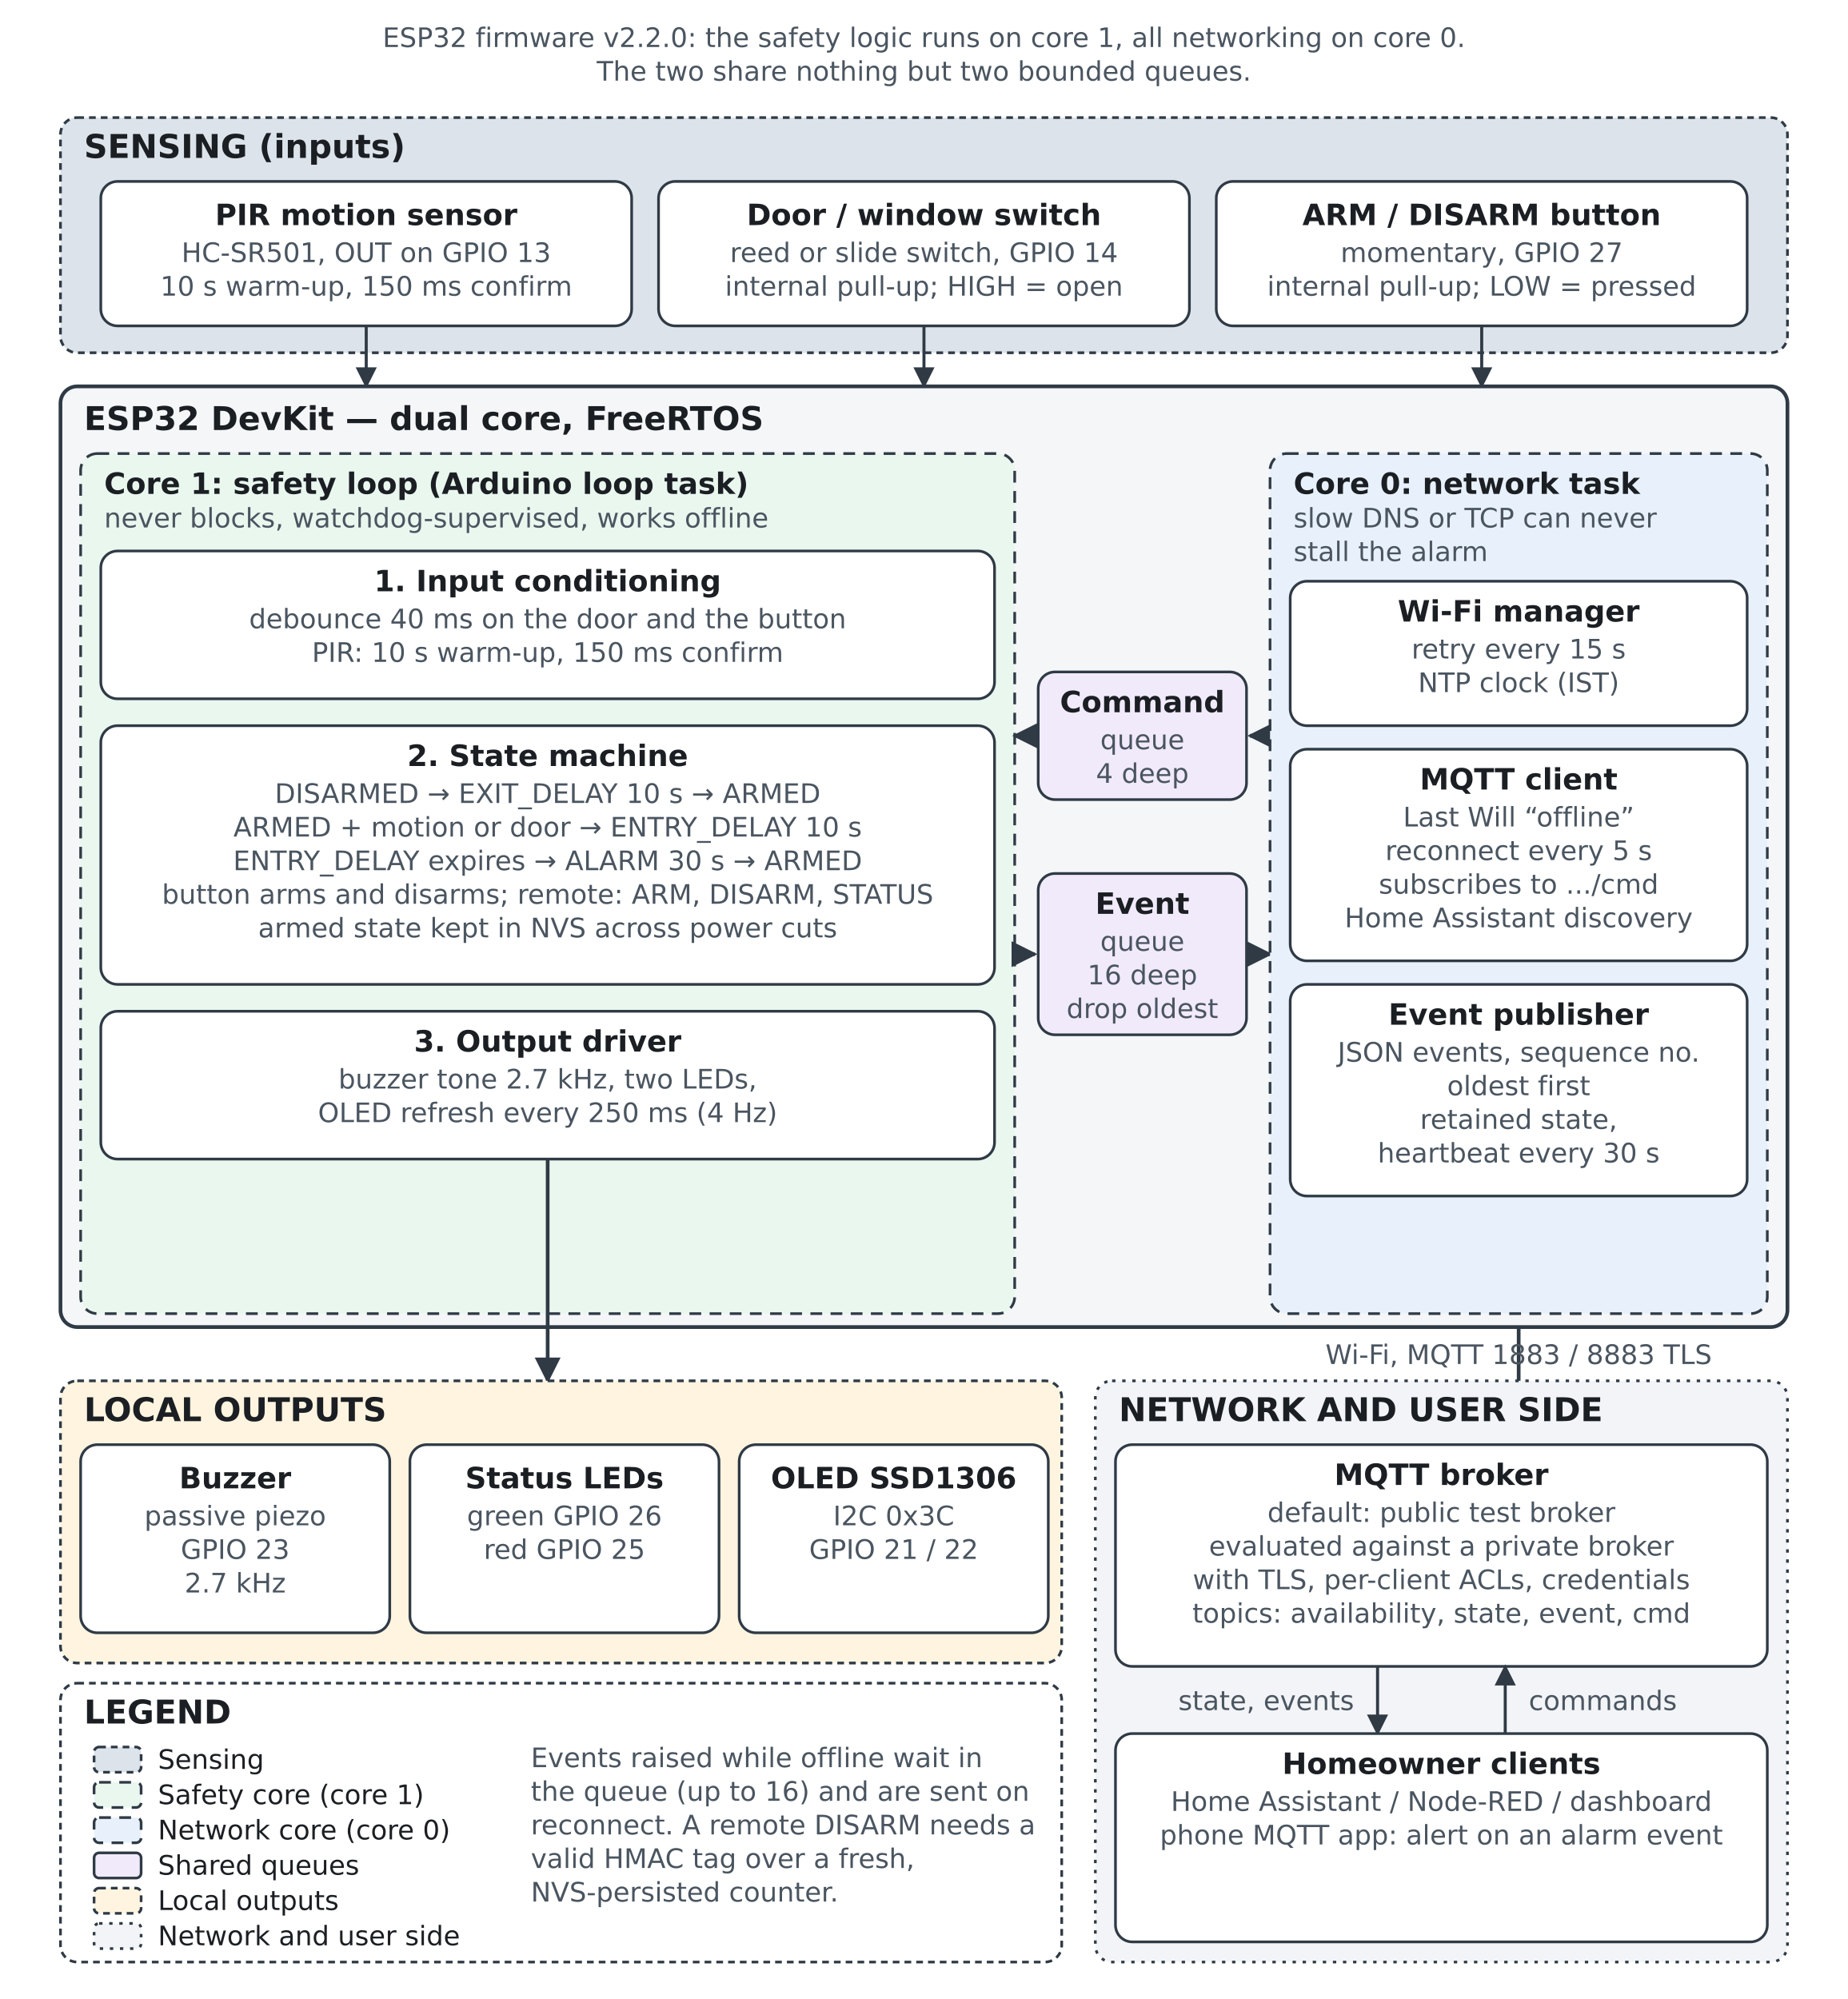
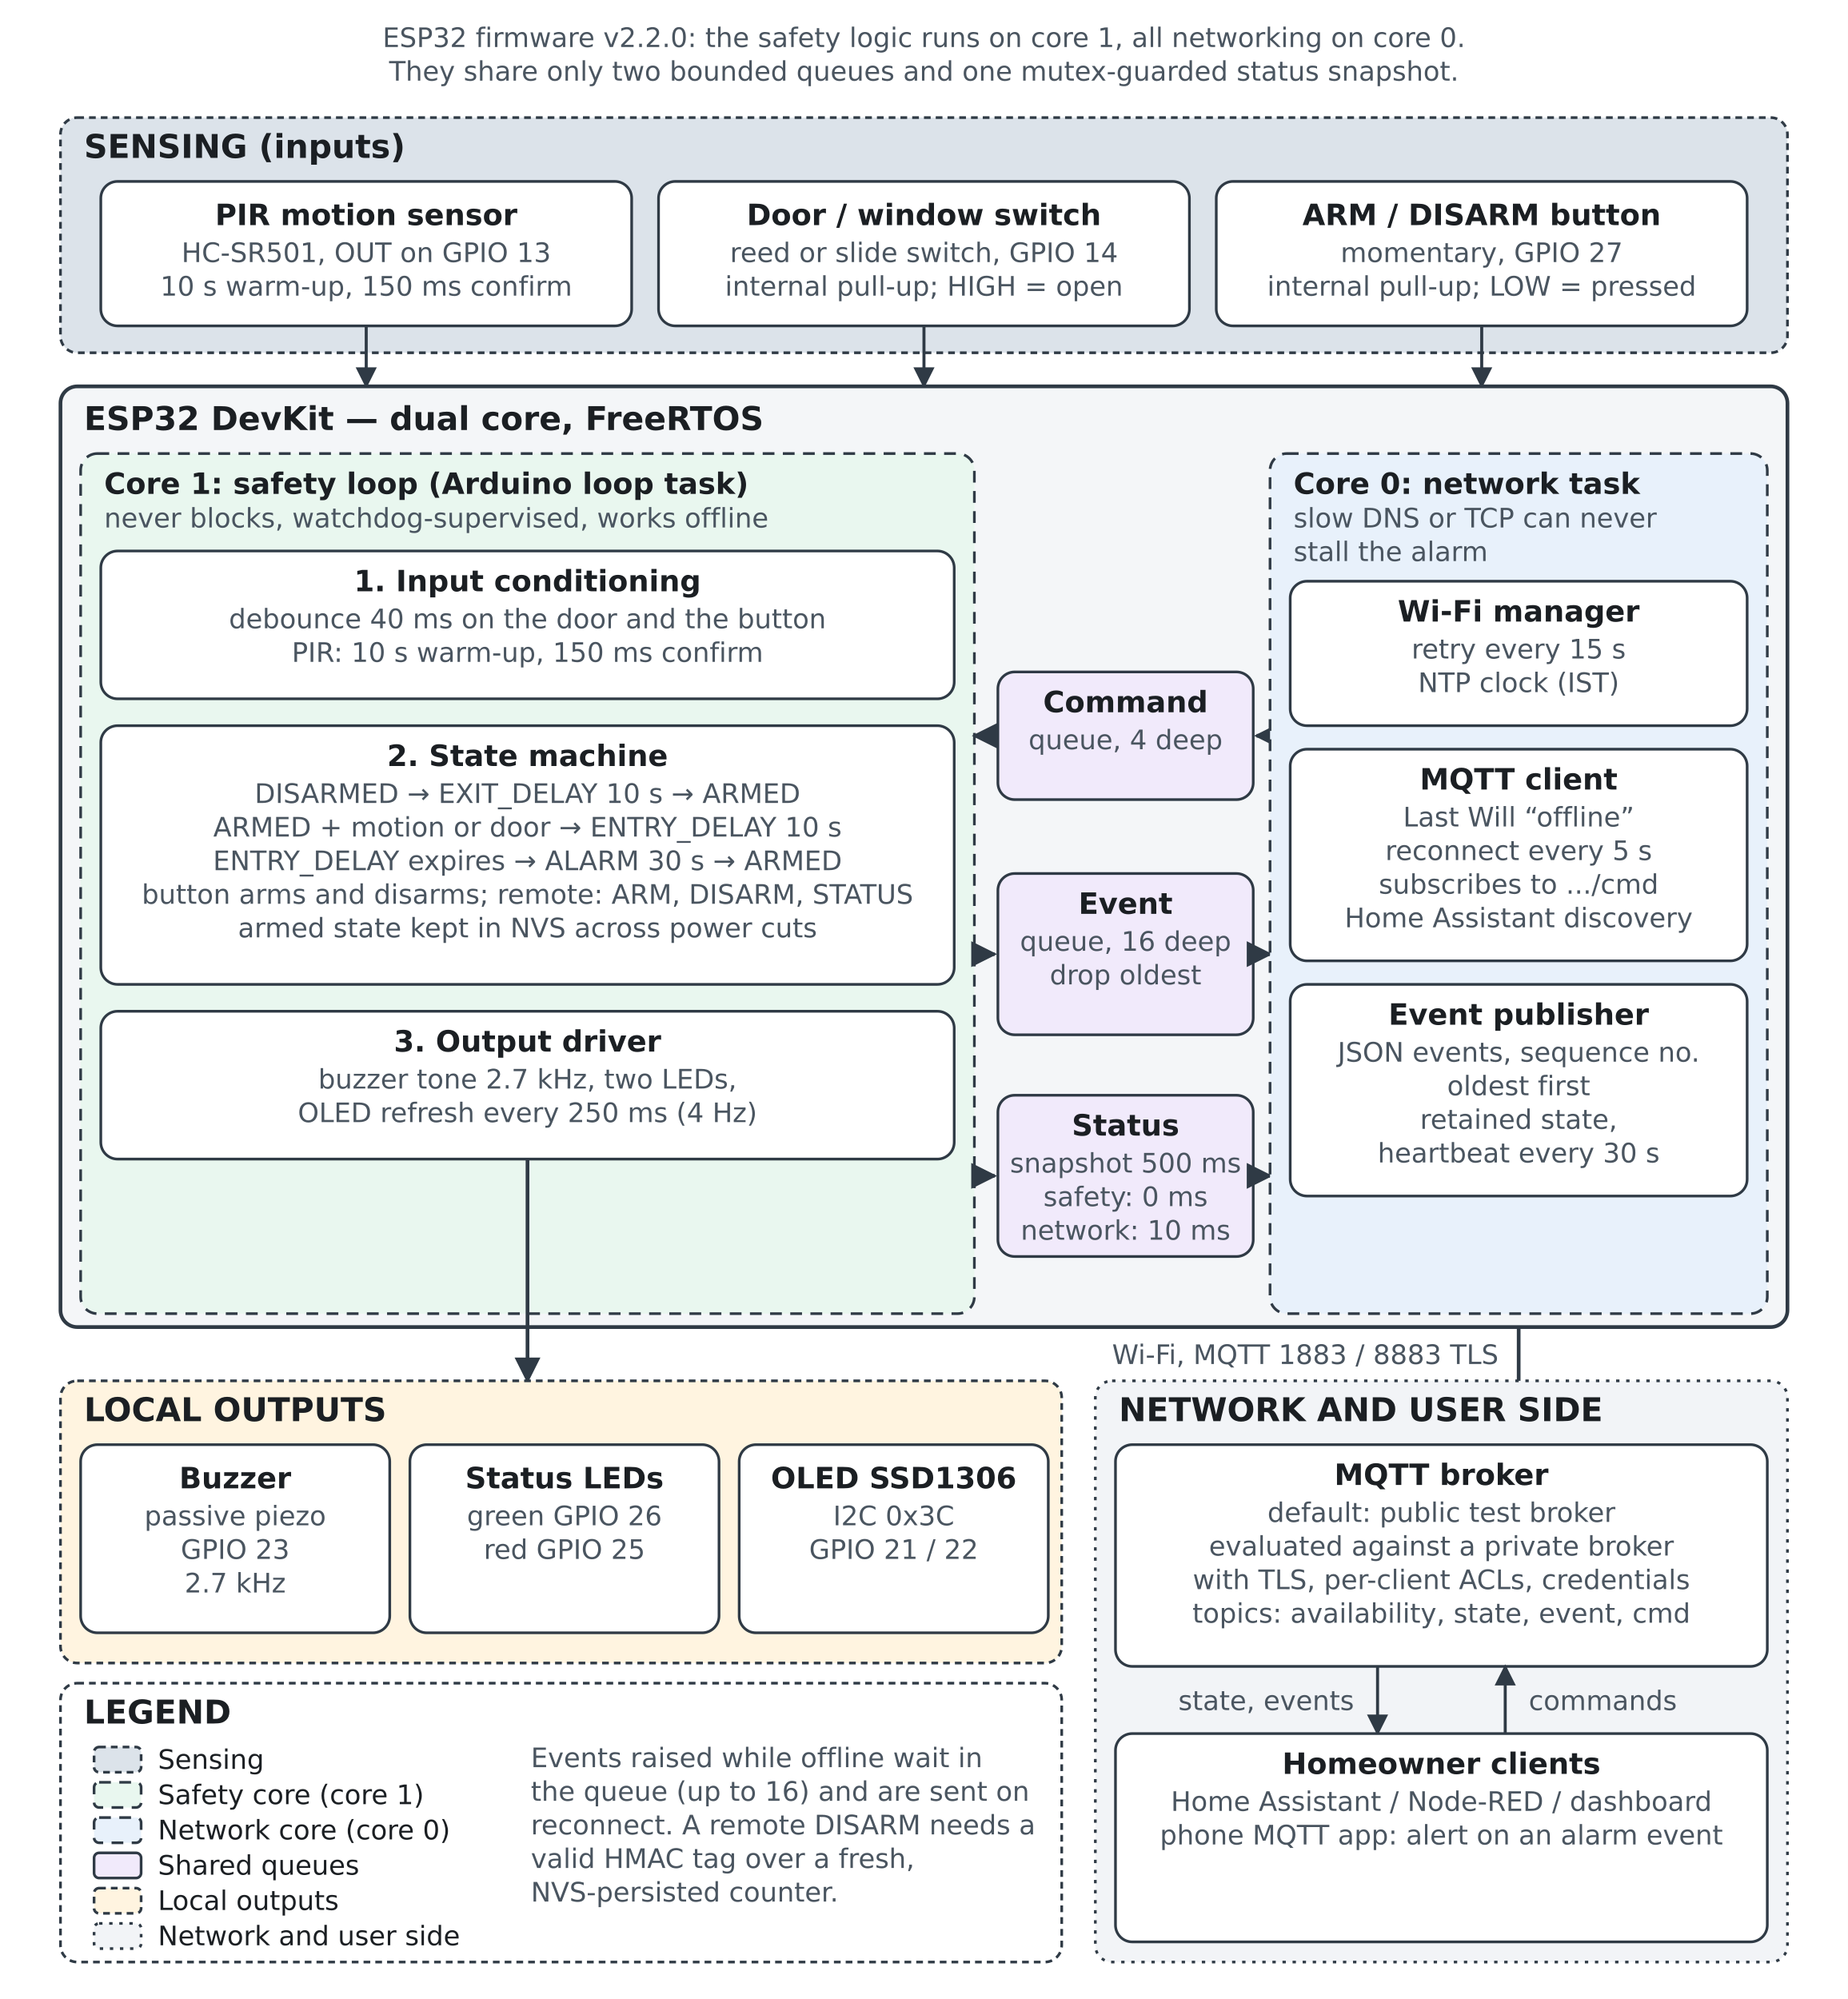
<svg xmlns="http://www.w3.org/2000/svg" width="1100" height="1190" viewBox="0 0 1100 1190" font-family="DejaVu Sans, Arial, Helvetica, sans-serif">
  <rect width="100%" height="100%" fill="#FFFFFF" />
  <defs>
    <marker id="arr" viewBox="0 0 10 10" refX="9" refY="5" markerWidth="7" markerHeight="7" orient="auto">
      <path d="M0 0 L10 5 L0 10 z" fill="#2F3A45" />
    </marker>
  </defs>
  <text x="550" y="28" font-size="16" font-family="DejaVu Sans, Arial, Helvetica, sans-serif" text-anchor="middle" fill="#4A5560">ESP32 firmware v2.2.0: the safety logic runs on core 1, all networking on core 0.</text>
-   <text x="550" y="48" font-size="16" font-family="DejaVu Sans, Arial, Helvetica, sans-serif" text-anchor="middle" fill="#4A5560">The two share nothing but two bounded queues.</text>
+   <text x="550" y="48" font-size="16" font-family="DejaVu Sans, Arial, Helvetica, sans-serif" text-anchor="middle" fill="#4A5560">They share only two bounded queues and one mutex-guarded status snapshot.</text>
  <rect x="36" y="70" width="1028" height="140" rx="10" fill="#DCE3EA" stroke="#2F3A45" stroke-width="1.6" stroke-dasharray="4 3" />
  <text x="50" y="94" font-size="19.5" font-family="DejaVu Sans, Arial, Helvetica, sans-serif" text-anchor="start" fill="#1B1F23" font-weight="bold">SENSING (inputs)</text>
  <rect x="60" y="108" width="316" height="86" rx="10" fill="#FFFFFF" stroke="#2F3A45" stroke-width="1.6" />
  <text x="218" y="134" font-size="17.5" font-family="DejaVu Sans, Arial, Helvetica, sans-serif" text-anchor="middle" fill="#1B1F23" font-weight="bold">PIR motion sensor</text>
  <text x="218" y="156" font-size="16" font-family="DejaVu Sans, Arial, Helvetica, sans-serif" text-anchor="middle" fill="#4A5560">HC-SR501, OUT on GPIO 13</text>
  <text x="218" y="176" font-size="16" font-family="DejaVu Sans, Arial, Helvetica, sans-serif" text-anchor="middle" fill="#4A5560">10 s warm-up, 150 ms confirm</text>
  <rect x="392" y="108" width="316" height="86" rx="10" fill="#FFFFFF" stroke="#2F3A45" stroke-width="1.6" />
  <text x="550" y="134" font-size="17.5" font-family="DejaVu Sans, Arial, Helvetica, sans-serif" text-anchor="middle" fill="#1B1F23" font-weight="bold">Door / window switch</text>
  <text x="550" y="156" font-size="16" font-family="DejaVu Sans, Arial, Helvetica, sans-serif" text-anchor="middle" fill="#4A5560">reed or slide switch, GPIO 14</text>
  <text x="550" y="176" font-size="16" font-family="DejaVu Sans, Arial, Helvetica, sans-serif" text-anchor="middle" fill="#4A5560">internal pull-up; HIGH = open</text>
  <rect x="724" y="108" width="316" height="86" rx="10" fill="#FFFFFF" stroke="#2F3A45" stroke-width="1.6" />
  <text x="882" y="134" font-size="17.5" font-family="DejaVu Sans, Arial, Helvetica, sans-serif" text-anchor="middle" fill="#1B1F23" font-weight="bold">ARM / DISARM button</text>
  <text x="882" y="156" font-size="16" font-family="DejaVu Sans, Arial, Helvetica, sans-serif" text-anchor="middle" fill="#4A5560">momentary, GPIO 27</text>
  <text x="882" y="176" font-size="16" font-family="DejaVu Sans, Arial, Helvetica, sans-serif" text-anchor="middle" fill="#4A5560">internal pull-up; LOW = pressed</text>
  <path d="M218 194 L218 230" fill="none" stroke="#2F3A45" stroke-width="1.8" marker-end="url(#arr)" />
  <path d="M550 194 L550 230" fill="none" stroke="#2F3A45" stroke-width="1.8" marker-end="url(#arr)" />
  <path d="M882 194 L882 230" fill="none" stroke="#2F3A45" stroke-width="1.8" marker-end="url(#arr)" />
  <rect x="36" y="230" width="1028" height="560" rx="10" fill="#F4F6F8" stroke="#2F3A45" stroke-width="2.2" />
  <text x="50" y="256" font-size="19.5" font-family="DejaVu Sans, Arial, Helvetica, sans-serif" text-anchor="start" fill="#1B1F23" font-weight="bold">ESP32 DevKit  —  dual core, FreeRTOS</text>
-   <rect x="48" y="270" width="556" height="512" rx="10" fill="#E9F7EF" stroke="#2F3A45" stroke-width="1.6" stroke-dasharray="7 5" />
+   <rect x="48" y="270" width="532" height="512" rx="10" fill="#E9F7EF" stroke="#2F3A45" stroke-width="1.6" stroke-dasharray="7 5" />
  <text x="62" y="294" font-size="17.5" font-family="DejaVu Sans, Arial, Helvetica, sans-serif" text-anchor="start" fill="#1B1F23" font-weight="bold">Core 1: safety loop (Arduino loop task)</text>
  <text x="62" y="314" font-size="16" font-family="DejaVu Sans, Arial, Helvetica, sans-serif" text-anchor="start" fill="#4A5560">never blocks, watchdog-supervised, works offline</text>
-   <rect x="60" y="328" width="532" height="88" rx="10" fill="#FFFFFF" stroke="#2F3A45" stroke-width="1.6" />
-   <text x="326" y="352" font-size="17.5" font-family="DejaVu Sans, Arial, Helvetica, sans-serif" text-anchor="middle" fill="#1B1F23" font-weight="bold">1. Input conditioning</text>
-   <text x="326" y="374" font-size="16" font-family="DejaVu Sans, Arial, Helvetica, sans-serif" text-anchor="middle" fill="#4A5560">debounce 40 ms on the door and the button</text>
-   <text x="326" y="394" font-size="16" font-family="DejaVu Sans, Arial, Helvetica, sans-serif" text-anchor="middle" fill="#4A5560">PIR: 10 s warm-up, 150 ms confirm</text>
-   <rect x="60" y="432" width="532" height="154" rx="10" fill="#FFFFFF" stroke="#2F3A45" stroke-width="1.6" />
-   <text x="326" y="456" font-size="17.5" font-family="DejaVu Sans, Arial, Helvetica, sans-serif" text-anchor="middle" fill="#1B1F23" font-weight="bold">2. State machine</text>
-   <text x="326" y="478" font-size="16" font-family="DejaVu Sans, Arial, Helvetica, sans-serif" text-anchor="middle" fill="#4A5560">DISARMED → EXIT_DELAY 10 s → ARMED</text>
-   <text x="326" y="498" font-size="16" font-family="DejaVu Sans, Arial, Helvetica, sans-serif" text-anchor="middle" fill="#4A5560">ARMED + motion or door → ENTRY_DELAY 10 s</text>
-   <text x="326" y="518" font-size="16" font-family="DejaVu Sans, Arial, Helvetica, sans-serif" text-anchor="middle" fill="#4A5560">ENTRY_DELAY expires → ALARM 30 s → ARMED</text>
-   <text x="326" y="538" font-size="16" font-family="DejaVu Sans, Arial, Helvetica, sans-serif" text-anchor="middle" fill="#4A5560">button arms and disarms; remote: ARM, DISARM, STATUS</text>
-   <text x="326" y="558" font-size="16" font-family="DejaVu Sans, Arial, Helvetica, sans-serif" text-anchor="middle" fill="#4A5560">armed state kept in NVS across power cuts</text>
-   <rect x="60" y="602" width="532" height="88" rx="10" fill="#FFFFFF" stroke="#2F3A45" stroke-width="1.6" />
-   <text x="326" y="626" font-size="17.5" font-family="DejaVu Sans, Arial, Helvetica, sans-serif" text-anchor="middle" fill="#1B1F23" font-weight="bold">3. Output driver</text>
-   <text x="326" y="648" font-size="16" font-family="DejaVu Sans, Arial, Helvetica, sans-serif" text-anchor="middle" fill="#4A5560">buzzer tone 2.7 kHz, two LEDs,</text>
-   <text x="326" y="668" font-size="16" font-family="DejaVu Sans, Arial, Helvetica, sans-serif" text-anchor="middle" fill="#4A5560">OLED refresh every 250 ms (4 Hz)</text>
-   <rect x="618" y="400" width="124" height="76" rx="10" fill="#F1EAFB" stroke="#2F3A45" stroke-width="1.6" />
-   <text x="680" y="424" font-size="17.5" font-family="DejaVu Sans, Arial, Helvetica, sans-serif" text-anchor="middle" fill="#1B1F23" font-weight="bold">Command</text>
-   <text x="680" y="446" font-size="16" font-family="DejaVu Sans, Arial, Helvetica, sans-serif" text-anchor="middle" fill="#4A5560">queue</text>
-   <text x="680" y="466" font-size="16" font-family="DejaVu Sans, Arial, Helvetica, sans-serif" text-anchor="middle" fill="#4A5560">4 deep</text>
-   <rect x="618" y="520" width="124" height="96" rx="10" fill="#F1EAFB" stroke="#2F3A45" stroke-width="1.6" />
-   <text x="680" y="544" font-size="17.5" font-family="DejaVu Sans, Arial, Helvetica, sans-serif" text-anchor="middle" fill="#1B1F23" font-weight="bold">Event</text>
-   <text x="680" y="566" font-size="16" font-family="DejaVu Sans, Arial, Helvetica, sans-serif" text-anchor="middle" fill="#4A5560">queue</text>
-   <text x="680" y="586" font-size="16" font-family="DejaVu Sans, Arial, Helvetica, sans-serif" text-anchor="middle" fill="#4A5560">16 deep</text>
-   <text x="680" y="606" font-size="16" font-family="DejaVu Sans, Arial, Helvetica, sans-serif" text-anchor="middle" fill="#4A5560">drop oldest</text>
-   <path d="M756 438 L744 438" fill="none" stroke="#2F3A45" stroke-width="2.2" marker-end="url(#arr)" />
-   <path d="M616 438 L604 438" fill="none" stroke="#2F3A45" stroke-width="2.2" marker-end="url(#arr)" />
-   <path d="M604 568 L616 568" fill="none" stroke="#2F3A45" stroke-width="2.2" marker-end="url(#arr)" />
-   <path d="M744 568 L756 568" fill="none" stroke="#2F3A45" stroke-width="2.2" marker-end="url(#arr)" />
+   <rect x="60" y="328" width="508" height="88" rx="10" fill="#FFFFFF" stroke="#2F3A45" stroke-width="1.6" />
+   <text x="314" y="352" font-size="17.5" font-family="DejaVu Sans, Arial, Helvetica, sans-serif" text-anchor="middle" fill="#1B1F23" font-weight="bold">1. Input conditioning</text>
+   <text x="314" y="374" font-size="16" font-family="DejaVu Sans, Arial, Helvetica, sans-serif" text-anchor="middle" fill="#4A5560">debounce 40 ms on the door and the button</text>
+   <text x="314" y="394" font-size="16" font-family="DejaVu Sans, Arial, Helvetica, sans-serif" text-anchor="middle" fill="#4A5560">PIR: 10 s warm-up, 150 ms confirm</text>
+   <rect x="60" y="432" width="508" height="154" rx="10" fill="#FFFFFF" stroke="#2F3A45" stroke-width="1.6" />
+   <text x="314" y="456" font-size="17.5" font-family="DejaVu Sans, Arial, Helvetica, sans-serif" text-anchor="middle" fill="#1B1F23" font-weight="bold">2. State machine</text>
+   <text x="314" y="478" font-size="16" font-family="DejaVu Sans, Arial, Helvetica, sans-serif" text-anchor="middle" fill="#4A5560">DISARMED → EXIT_DELAY 10 s → ARMED</text>
+   <text x="314" y="498" font-size="16" font-family="DejaVu Sans, Arial, Helvetica, sans-serif" text-anchor="middle" fill="#4A5560">ARMED + motion or door → ENTRY_DELAY 10 s</text>
+   <text x="314" y="518" font-size="16" font-family="DejaVu Sans, Arial, Helvetica, sans-serif" text-anchor="middle" fill="#4A5560">ENTRY_DELAY expires → ALARM 30 s → ARMED</text>
+   <text x="314" y="538" font-size="16" font-family="DejaVu Sans, Arial, Helvetica, sans-serif" text-anchor="middle" fill="#4A5560">button arms and disarms; remote: ARM, DISARM, STATUS</text>
+   <text x="314" y="558" font-size="16" font-family="DejaVu Sans, Arial, Helvetica, sans-serif" text-anchor="middle" fill="#4A5560">armed state kept in NVS across power cuts</text>
+   <rect x="60" y="602" width="508" height="88" rx="10" fill="#FFFFFF" stroke="#2F3A45" stroke-width="1.6" />
+   <text x="314" y="626" font-size="17.5" font-family="DejaVu Sans, Arial, Helvetica, sans-serif" text-anchor="middle" fill="#1B1F23" font-weight="bold">3. Output driver</text>
+   <text x="314" y="648" font-size="16" font-family="DejaVu Sans, Arial, Helvetica, sans-serif" text-anchor="middle" fill="#4A5560">buzzer tone 2.7 kHz, two LEDs,</text>
+   <text x="314" y="668" font-size="16" font-family="DejaVu Sans, Arial, Helvetica, sans-serif" text-anchor="middle" fill="#4A5560">OLED refresh every 250 ms (4 Hz)</text>
+   <rect x="594" y="400" width="152" height="76" rx="10" fill="#F1EAFB" stroke="#2F3A45" stroke-width="1.6" />
+   <text x="670" y="424" font-size="17.5" font-family="DejaVu Sans, Arial, Helvetica, sans-serif" text-anchor="middle" fill="#1B1F23" font-weight="bold">Command</text>
+   <text x="670" y="446" font-size="16" font-family="DejaVu Sans, Arial, Helvetica, sans-serif" text-anchor="middle" fill="#4A5560">queue, 4 deep</text>
+   <rect x="594" y="520" width="152" height="96" rx="10" fill="#F1EAFB" stroke="#2F3A45" stroke-width="1.6" />
+   <text x="670" y="544" font-size="17.5" font-family="DejaVu Sans, Arial, Helvetica, sans-serif" text-anchor="middle" fill="#1B1F23" font-weight="bold">Event</text>
+   <text x="670" y="566" font-size="16" font-family="DejaVu Sans, Arial, Helvetica, sans-serif" text-anchor="middle" fill="#4A5560">queue, 16 deep</text>
+   <text x="670" y="586" font-size="16" font-family="DejaVu Sans, Arial, Helvetica, sans-serif" text-anchor="middle" fill="#4A5560">drop oldest</text>
+   <rect x="594" y="652" width="152" height="96" rx="10" fill="#F1EAFB" stroke="#2F3A45" stroke-width="1.6" />
+   <text x="670" y="676" font-size="17.5" font-family="DejaVu Sans, Arial, Helvetica, sans-serif" text-anchor="middle" fill="#1B1F23" font-weight="bold">Status</text>
+   <text x="670" y="698" font-size="16" font-family="DejaVu Sans, Arial, Helvetica, sans-serif" text-anchor="middle" fill="#4A5560">snapshot 500 ms</text>
+   <text x="670" y="718" font-size="16" font-family="DejaVu Sans, Arial, Helvetica, sans-serif" text-anchor="middle" fill="#4A5560">safety: 0 ms</text>
+   <text x="670" y="738" font-size="16" font-family="DejaVu Sans, Arial, Helvetica, sans-serif" text-anchor="middle" fill="#4A5560">network: 10 ms</text>
+   <path d="M756 438 L748 438" fill="none" stroke="#2F3A45" stroke-width="2.2" marker-end="url(#arr)" />
+   <path d="M592 438 L580 438" fill="none" stroke="#2F3A45" stroke-width="2.2" marker-end="url(#arr)" />
+   <path d="M580 568 L592 568" fill="none" stroke="#2F3A45" stroke-width="2.2" marker-end="url(#arr)" />
+   <path d="M748 568 L756 568" fill="none" stroke="#2F3A45" stroke-width="2.2" marker-end="url(#arr)" />
+   <path d="M580 700 L592 700" fill="none" stroke="#2F3A45" stroke-width="2.2" marker-end="url(#arr)" />
+   <path d="M748 700 L756 700" fill="none" stroke="#2F3A45" stroke-width="2.2" marker-end="url(#arr)" />
  <rect x="756" y="270" width="296" height="512" rx="10" fill="#E8F1FB" stroke="#2F3A45" stroke-width="1.6" stroke-dasharray="7 5" />
  <text x="770" y="294" font-size="17.5" font-family="DejaVu Sans, Arial, Helvetica, sans-serif" text-anchor="start" fill="#1B1F23" font-weight="bold">Core 0: network task</text>
  <text x="770" y="314" font-size="16" font-family="DejaVu Sans, Arial, Helvetica, sans-serif" text-anchor="start" fill="#4A5560">slow DNS or TCP can never</text>
  <text x="770" y="334" font-size="16" font-family="DejaVu Sans, Arial, Helvetica, sans-serif" text-anchor="start" fill="#4A5560">stall the alarm</text>
  <rect x="768" y="346" width="272" height="86" rx="10" fill="#FFFFFF" stroke="#2F3A45" stroke-width="1.6" />
  <text x="904" y="370" font-size="17.5" font-family="DejaVu Sans, Arial, Helvetica, sans-serif" text-anchor="middle" fill="#1B1F23" font-weight="bold">Wi-Fi manager</text>
  <text x="904" y="392" font-size="16" font-family="DejaVu Sans, Arial, Helvetica, sans-serif" text-anchor="middle" fill="#4A5560">retry every 15 s</text>
  <text x="904" y="412" font-size="16" font-family="DejaVu Sans, Arial, Helvetica, sans-serif" text-anchor="middle" fill="#4A5560">NTP clock (IST)</text>
  <rect x="768" y="446" width="272" height="126" rx="10" fill="#FFFFFF" stroke="#2F3A45" stroke-width="1.6" />
  <text x="904" y="470" font-size="17.5" font-family="DejaVu Sans, Arial, Helvetica, sans-serif" text-anchor="middle" fill="#1B1F23" font-weight="bold">MQTT client</text>
  <text x="904" y="492" font-size="16" font-family="DejaVu Sans, Arial, Helvetica, sans-serif" text-anchor="middle" fill="#4A5560">Last Will “offline”</text>
  <text x="904" y="512" font-size="16" font-family="DejaVu Sans, Arial, Helvetica, sans-serif" text-anchor="middle" fill="#4A5560">reconnect every 5 s</text>
  <text x="904" y="532" font-size="16" font-family="DejaVu Sans, Arial, Helvetica, sans-serif" text-anchor="middle" fill="#4A5560">subscribes to .../cmd</text>
  <text x="904" y="552" font-size="16" font-family="DejaVu Sans, Arial, Helvetica, sans-serif" text-anchor="middle" fill="#4A5560">Home Assistant discovery</text>
  <rect x="768" y="586" width="272" height="126" rx="10" fill="#FFFFFF" stroke="#2F3A45" stroke-width="1.6" />
  <text x="904" y="610" font-size="17.5" font-family="DejaVu Sans, Arial, Helvetica, sans-serif" text-anchor="middle" fill="#1B1F23" font-weight="bold">Event publisher</text>
  <text x="904" y="632" font-size="16" font-family="DejaVu Sans, Arial, Helvetica, sans-serif" text-anchor="middle" fill="#4A5560">JSON events, sequence no.</text>
  <text x="904" y="652" font-size="16" font-family="DejaVu Sans, Arial, Helvetica, sans-serif" text-anchor="middle" fill="#4A5560">oldest first</text>
  <text x="904" y="672" font-size="16" font-family="DejaVu Sans, Arial, Helvetica, sans-serif" text-anchor="middle" fill="#4A5560">retained state,</text>
  <text x="904" y="692" font-size="16" font-family="DejaVu Sans, Arial, Helvetica, sans-serif" text-anchor="middle" fill="#4A5560">heartbeat every 30 s</text>
-   <path d="M326 690 L326 822" fill="none" stroke="#2F3A45" stroke-width="2.2" marker-end="url(#arr)" />
+   <path d="M314 690 L314 822" fill="none" stroke="#2F3A45" stroke-width="2.2" marker-end="url(#arr)" />
  <rect x="36" y="822" width="596" height="168" rx="10" fill="#FFF4E0" stroke="#2F3A45" stroke-width="1.6" stroke-dasharray="4 3" />
  <text x="50" y="846" font-size="19.5" font-family="DejaVu Sans, Arial, Helvetica, sans-serif" text-anchor="start" fill="#1B1F23" font-weight="bold">LOCAL OUTPUTS</text>
  <rect x="48" y="860" width="184" height="112" rx="10" fill="#FFFFFF" stroke="#2F3A45" stroke-width="1.6" />
  <text x="140" y="886" font-size="17.5" font-family="DejaVu Sans, Arial, Helvetica, sans-serif" text-anchor="middle" fill="#1B1F23" font-weight="bold">Buzzer</text>
  <text x="140" y="908" font-size="16" font-family="DejaVu Sans, Arial, Helvetica, sans-serif" text-anchor="middle" fill="#4A5560">passive piezo</text>
  <text x="140" y="928" font-size="16" font-family="DejaVu Sans, Arial, Helvetica, sans-serif" text-anchor="middle" fill="#4A5560">GPIO 23</text>
  <text x="140" y="948" font-size="16" font-family="DejaVu Sans, Arial, Helvetica, sans-serif" text-anchor="middle" fill="#4A5560">2.7 kHz</text>
  <rect x="244" y="860" width="184" height="112" rx="10" fill="#FFFFFF" stroke="#2F3A45" stroke-width="1.6" />
  <text x="336" y="886" font-size="17.5" font-family="DejaVu Sans, Arial, Helvetica, sans-serif" text-anchor="middle" fill="#1B1F23" font-weight="bold">Status LEDs</text>
  <text x="336" y="908" font-size="16" font-family="DejaVu Sans, Arial, Helvetica, sans-serif" text-anchor="middle" fill="#4A5560">green GPIO 26</text>
  <text x="336" y="928" font-size="16" font-family="DejaVu Sans, Arial, Helvetica, sans-serif" text-anchor="middle" fill="#4A5560">red GPIO 25</text>
  <rect x="440" y="860" width="184" height="112" rx="10" fill="#FFFFFF" stroke="#2F3A45" stroke-width="1.6" />
  <text x="532" y="886" font-size="17.5" font-family="DejaVu Sans, Arial, Helvetica, sans-serif" text-anchor="middle" fill="#1B1F23" font-weight="bold">OLED SSD1306</text>
  <text x="532" y="908" font-size="16" font-family="DejaVu Sans, Arial, Helvetica, sans-serif" text-anchor="middle" fill="#4A5560">I2C 0x3C</text>
  <text x="532" y="928" font-size="16" font-family="DejaVu Sans, Arial, Helvetica, sans-serif" text-anchor="middle" fill="#4A5560">GPIO 21 / 22</text>
  <path d="M904 790 L904 860" fill="none" stroke="#2F3A45" stroke-width="2.2" marker-end="url(#arr)" />
-   <text x="904" y="812" font-size="16" font-family="DejaVu Sans, Arial, Helvetica, sans-serif" text-anchor="middle" fill="#4A5560">Wi-Fi, MQTT 1883 / 8883 TLS</text>
+   <text x="892" y="812" font-size="16" font-family="DejaVu Sans, Arial, Helvetica, sans-serif" text-anchor="end" fill="#4A5560">Wi-Fi, MQTT 1883 / 8883 TLS</text>
  <rect x="652" y="822" width="412" height="346" rx="10" fill="#F2F4F7" stroke="#2F3A45" stroke-width="1.6" stroke-dasharray="2 4" />
  <text x="666" y="846" font-size="19.5" font-family="DejaVu Sans, Arial, Helvetica, sans-serif" text-anchor="start" fill="#1B1F23" font-weight="bold">NETWORK AND USER SIDE</text>
  <rect x="664" y="860" width="388" height="132" rx="10" fill="#FFFFFF" stroke="#2F3A45" stroke-width="1.6" />
  <text x="858" y="884" font-size="17.5" font-family="DejaVu Sans, Arial, Helvetica, sans-serif" text-anchor="middle" fill="#1B1F23" font-weight="bold">MQTT broker</text>
  <text x="858" y="906" font-size="16" font-family="DejaVu Sans, Arial, Helvetica, sans-serif" text-anchor="middle" fill="#4A5560">default: public test broker</text>
  <text x="858" y="926" font-size="16" font-family="DejaVu Sans, Arial, Helvetica, sans-serif" text-anchor="middle" fill="#4A5560">evaluated against a private broker</text>
  <text x="858" y="946" font-size="16" font-family="DejaVu Sans, Arial, Helvetica, sans-serif" text-anchor="middle" fill="#4A5560">with TLS, per-client ACLs, credentials</text>
  <text x="858" y="966" font-size="16" font-family="DejaVu Sans, Arial, Helvetica, sans-serif" text-anchor="middle" fill="#4A5560">topics: availability, state, event, cmd</text>
  <path d="M820 992 L820 1032" fill="none" stroke="#2F3A45" stroke-width="1.8" marker-end="url(#arr)" />
  <path d="M896 1032 L896 992" fill="none" stroke="#2F3A45" stroke-width="1.8" marker-end="url(#arr)" />
  <text x="806" y="1018" font-size="16" font-family="DejaVu Sans, Arial, Helvetica, sans-serif" text-anchor="end" fill="#4A5560">state, events</text>
  <text x="910" y="1018" font-size="16" font-family="DejaVu Sans, Arial, Helvetica, sans-serif" text-anchor="start" fill="#4A5560">commands</text>
  <rect x="664" y="1032" width="388" height="124" rx="10" fill="#FFFFFF" stroke="#2F3A45" stroke-width="1.6" />
  <text x="858" y="1056" font-size="17.5" font-family="DejaVu Sans, Arial, Helvetica, sans-serif" text-anchor="middle" fill="#1B1F23" font-weight="bold">Homeowner clients</text>
  <text x="858" y="1078" font-size="16" font-family="DejaVu Sans, Arial, Helvetica, sans-serif" text-anchor="middle" fill="#4A5560">Home Assistant / Node-RED / dashboard</text>
  <text x="858" y="1098" font-size="16" font-family="DejaVu Sans, Arial, Helvetica, sans-serif" text-anchor="middle" fill="#4A5560">phone MQTT app: alert on an alarm event</text>
  <rect x="36" y="1002" width="596" height="166" rx="10" fill="#FFFFFF" stroke="#2F3A45" stroke-width="1.6" stroke-dasharray="4 3" />
  <text x="50" y="1026" font-size="19.5" font-family="DejaVu Sans, Arial, Helvetica, sans-serif" text-anchor="start" fill="#1B1F23" font-weight="bold">LEGEND</text>
  <rect x="56" y="1040" width="28" height="15" rx="3" fill="#DCE3EA" stroke="#2F3A45" stroke-width="1.6" stroke-dasharray="4 3" />
  <text x="94" y="1053" font-size="16" font-family="DejaVu Sans, Arial, Helvetica, sans-serif" text-anchor="start" fill="#1B1F23">Sensing</text>
  <rect x="56" y="1061" width="28" height="15" rx="3" fill="#E9F7EF" stroke="#2F3A45" stroke-width="1.6" stroke-dasharray="7 5" />
  <text x="94" y="1074" font-size="16" font-family="DejaVu Sans, Arial, Helvetica, sans-serif" text-anchor="start" fill="#1B1F23">Safety core (core 1)</text>
  <rect x="56" y="1082" width="28" height="15" rx="3" fill="#E8F1FB" stroke="#2F3A45" stroke-width="1.6" stroke-dasharray="7 5" />
  <text x="94" y="1095" font-size="16" font-family="DejaVu Sans, Arial, Helvetica, sans-serif" text-anchor="start" fill="#1B1F23">Network core (core 0)</text>
  <rect x="56" y="1103" width="28" height="15" rx="3" fill="#F1EAFB" stroke="#2F3A45" stroke-width="1.6" />
  <text x="94" y="1116" font-size="16" font-family="DejaVu Sans, Arial, Helvetica, sans-serif" text-anchor="start" fill="#1B1F23">Shared queues</text>
  <rect x="56" y="1124" width="28" height="15" rx="3" fill="#FFF4E0" stroke="#2F3A45" stroke-width="1.6" stroke-dasharray="4 3" />
  <text x="94" y="1137" font-size="16" font-family="DejaVu Sans, Arial, Helvetica, sans-serif" text-anchor="start" fill="#1B1F23">Local outputs</text>
  <rect x="56" y="1145" width="28" height="15" rx="3" fill="#F2F4F7" stroke="#2F3A45" stroke-width="1.6" stroke-dasharray="2 4" />
  <text x="94" y="1158" font-size="16" font-family="DejaVu Sans, Arial, Helvetica, sans-serif" text-anchor="start" fill="#1B1F23">Network and user side</text>
  <text x="316" y="1052" font-size="16" font-family="DejaVu Sans, Arial, Helvetica, sans-serif" text-anchor="start" fill="#4A5560">Events raised while offline wait in</text>
  <text x="316" y="1072" font-size="16" font-family="DejaVu Sans, Arial, Helvetica, sans-serif" text-anchor="start" fill="#4A5560">the queue (up to 16) and are sent on</text>
  <text x="316" y="1092" font-size="16" font-family="DejaVu Sans, Arial, Helvetica, sans-serif" text-anchor="start" fill="#4A5560">reconnect. A remote DISARM needs a</text>
  <text x="316" y="1112" font-size="16" font-family="DejaVu Sans, Arial, Helvetica, sans-serif" text-anchor="start" fill="#4A5560">valid HMAC tag over a fresh,</text>
  <text x="316" y="1132" font-size="16" font-family="DejaVu Sans, Arial, Helvetica, sans-serif" text-anchor="start" fill="#4A5560">NVS-persisted counter.</text>
</svg>
